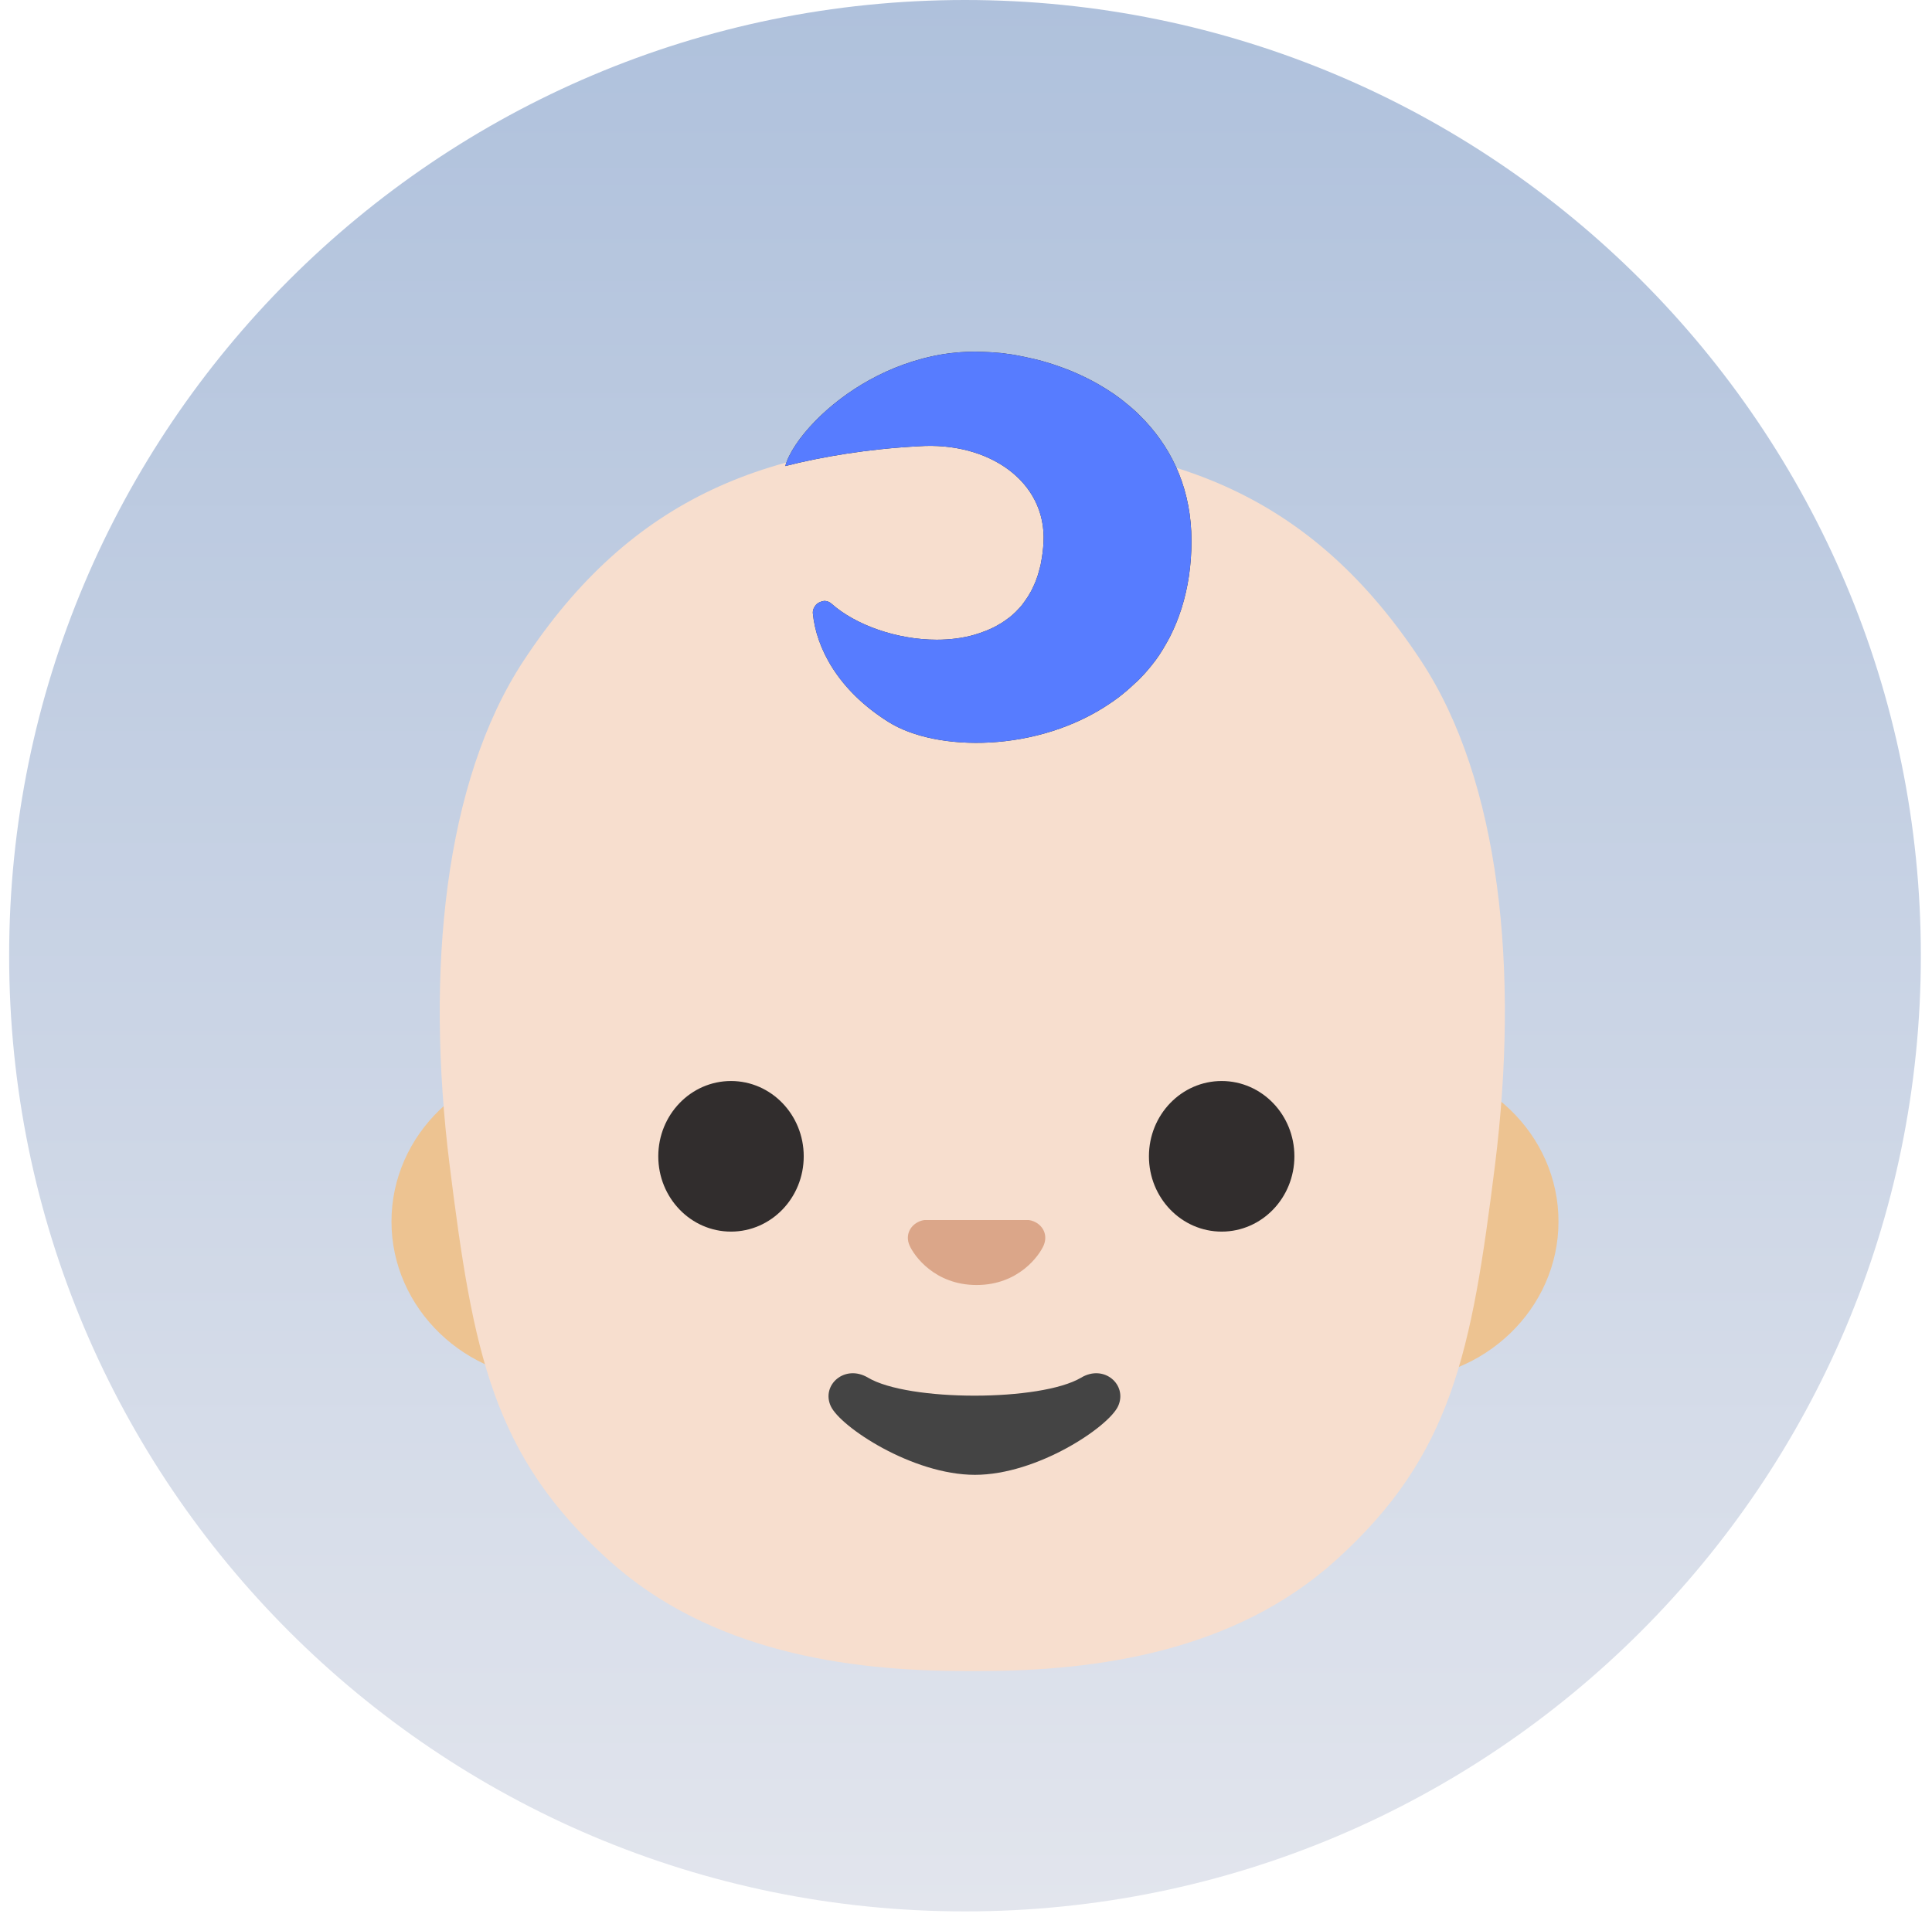
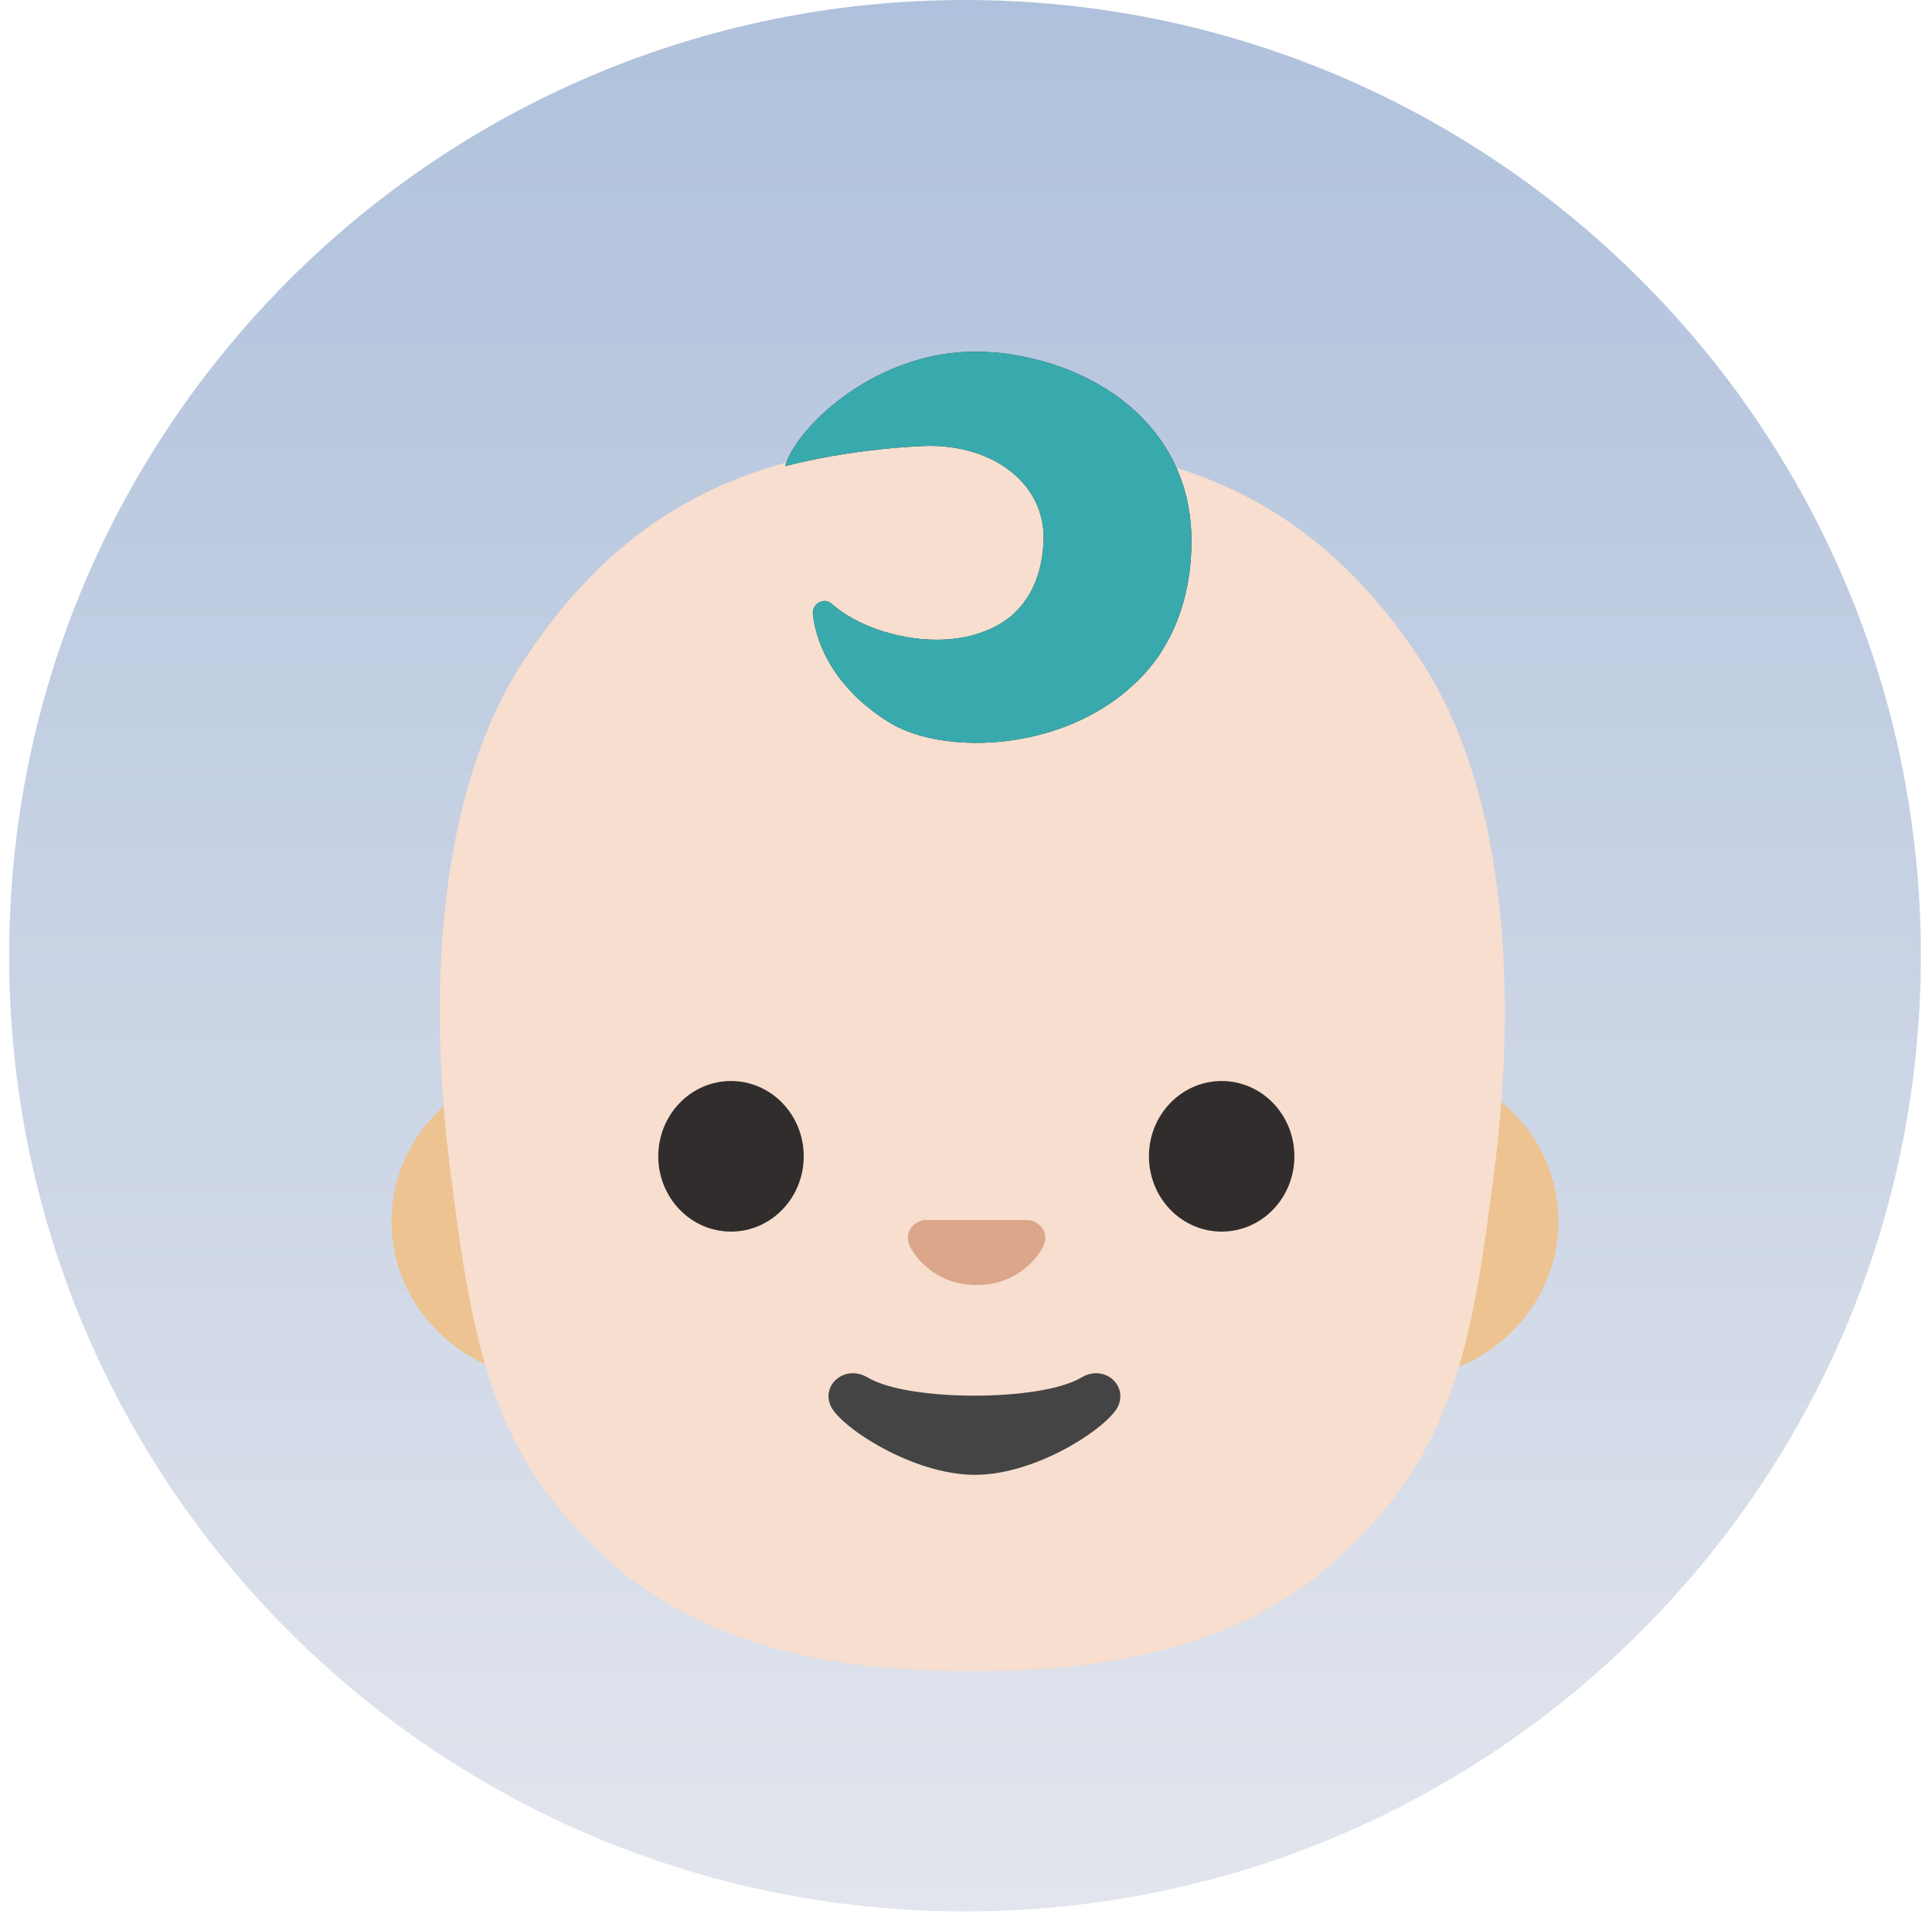
<svg xmlns="http://www.w3.org/2000/svg" width="127" height="126" viewBox="0 0 127 126" fill="none">
  <circle cx="63.434" cy="62.833" r="62.833" fill="url(#paint0_linear_4741_2342)" />
  <path d="M91.646 69.91H36.535C30.596 69.91 25.734 74.588 25.734 80.313C25.734 86.03 30.596 90.715 36.535 90.715H91.646C97.585 90.715 102.447 86.038 102.447 80.313C102.454 74.588 97.592 69.91 91.646 69.91Z" fill="#EDC391" />
  <path d="M93.425 43.463C86.335 32.677 77.195 28.988 63.915 28.988C50.635 28.988 41.494 32.67 34.404 43.463C29.211 51.372 27.956 63.803 29.557 76.611C31.099 88.924 32.376 95.682 40.019 102.58C46.659 108.57 55.674 109.862 63.406 109.862H64.424C72.156 109.862 81.178 108.57 87.811 102.58C95.454 95.682 96.73 88.924 98.272 76.611C99.873 63.803 98.619 51.364 93.425 43.463Z" fill="#F7DECE" />
  <path d="M74.905 44.642C75.008 44.531 75.111 44.428 75.215 44.317C75.288 44.236 75.362 44.147 75.436 44.066C75.606 43.867 75.768 43.668 75.923 43.461L75.989 43.373C76.137 43.173 76.27 42.967 76.403 42.753C76.439 42.694 76.476 42.627 76.513 42.568C76.638 42.355 76.764 42.141 76.882 41.912C76.904 41.875 76.919 41.845 76.934 41.809C77.214 41.255 77.457 40.658 77.657 40.031L77.679 39.964C78.085 38.658 78.321 37.205 78.321 35.567C78.321 32.291 77.14 29.702 75.34 27.747C75.318 27.725 75.303 27.71 75.288 27.688C75.148 27.54 75.001 27.393 74.853 27.245L74.765 27.157C74.593 26.993 74.416 26.836 74.233 26.684C74.086 26.559 73.938 26.441 73.791 26.323C73.754 26.294 73.717 26.271 73.688 26.242L73.201 25.888C73.171 25.873 73.149 25.851 73.119 25.836C72.529 25.438 71.917 25.084 71.282 24.781C71.26 24.766 71.231 24.759 71.209 24.744C71.024 24.656 70.84 24.575 70.655 24.493L70.486 24.42C70.323 24.353 70.161 24.287 69.999 24.228C69.94 24.206 69.873 24.183 69.814 24.161C69.659 24.102 69.504 24.051 69.357 23.999L69.158 23.933C69.003 23.881 68.855 23.837 68.7 23.793C68.634 23.77 68.567 23.756 68.494 23.733C68.339 23.689 68.184 23.652 68.029 23.615L67.837 23.571C67.667 23.534 67.498 23.497 67.335 23.46C67.284 23.453 67.232 23.438 67.18 23.431C66.745 23.335 66.31 23.269 65.875 23.217C65.816 23.21 65.757 23.21 65.698 23.202C65.543 23.188 65.395 23.173 65.24 23.165C65.152 23.158 65.07 23.158 64.982 23.151C64.856 23.143 64.739 23.136 64.62 23.136C64.525 23.136 64.429 23.128 64.325 23.128C64.259 23.128 64.192 23.121 64.133 23.121H64.06C63.742 23.121 63.425 23.136 63.115 23.158C63.056 23.165 62.997 23.165 62.938 23.173C62.621 23.202 62.311 23.232 62.016 23.283C58.394 23.874 55.465 25.777 53.635 27.636C52.536 28.75 51.835 29.849 51.621 30.639H51.629C53.974 30.041 57.007 29.517 60.386 29.34C64.96 29.023 68.781 31.628 68.597 35.626C68.575 36.106 68.516 36.556 68.435 36.976L68.412 37.102C68.376 37.264 68.331 37.426 68.287 37.581C68.265 37.655 68.243 37.729 68.228 37.795C68.184 37.928 68.139 38.061 68.088 38.194C68.058 38.275 68.022 38.356 67.985 38.437C67.933 38.555 67.881 38.666 67.83 38.769C67.785 38.858 67.741 38.939 67.689 39.02C67.638 39.116 67.579 39.212 67.52 39.3C67.461 39.389 67.394 39.477 67.335 39.566C67.284 39.639 67.232 39.713 67.173 39.787C67.077 39.905 66.974 40.016 66.871 40.119C66.841 40.149 66.812 40.185 66.782 40.215C66.642 40.355 66.494 40.481 66.339 40.606C66.31 40.628 66.273 40.65 66.243 40.672C66.118 40.77 65.987 40.861 65.853 40.945C65.808 40.968 65.771 40.997 65.727 41.019C65.594 41.1 65.462 41.174 65.329 41.24C65.284 41.263 65.248 41.285 65.203 41.3C65.063 41.366 64.915 41.432 64.761 41.491C64.731 41.506 64.694 41.521 64.657 41.528C64.488 41.595 64.318 41.654 64.141 41.705C64.126 41.713 64.111 41.713 64.097 41.72C63.3 41.956 62.444 42.059 61.574 42.059C58.947 42.059 56.225 41.086 54.661 39.691C54.531 39.574 54.363 39.508 54.188 39.507C54.152 39.507 54.115 39.522 54.085 39.529C54.056 39.536 54.019 39.536 53.989 39.551C53.945 39.566 53.901 39.581 53.856 39.603C53.783 39.639 53.724 39.684 53.665 39.736C53.65 39.75 53.643 39.765 53.628 39.78C53.576 39.839 53.532 39.913 53.495 39.986C53.488 40.001 53.488 40.008 53.48 40.023C53.443 40.119 53.421 40.23 53.436 40.348C53.657 42.576 55.059 45.365 58.394 47.46C61.566 49.459 68.243 49.481 72.994 46.228L73.127 46.139C73.267 46.036 73.415 45.933 73.555 45.829C73.614 45.785 73.68 45.733 73.739 45.682C73.946 45.52 74.145 45.35 74.337 45.173L74.624 44.907C74.728 44.826 74.816 44.73 74.905 44.642Z" fill="#312D2D" />
-   <path d="M74.905 44.642C75.008 44.531 75.111 44.428 75.215 44.317C75.288 44.236 75.362 44.147 75.436 44.066C75.606 43.867 75.768 43.668 75.923 43.461L75.989 43.373C76.137 43.173 76.27 42.967 76.403 42.753C76.439 42.694 76.476 42.627 76.513 42.568C76.638 42.355 76.764 42.141 76.882 41.912C76.904 41.875 76.919 41.845 76.934 41.809C77.214 41.255 77.457 40.658 77.657 40.031L77.679 39.964C78.085 38.658 78.321 37.205 78.321 35.567C78.321 32.291 77.14 29.702 75.34 27.747C75.318 27.725 75.303 27.71 75.288 27.688C75.148 27.54 75.001 27.393 74.853 27.245L74.765 27.157C74.593 26.993 74.416 26.836 74.233 26.684C74.086 26.559 73.938 26.441 73.791 26.323C73.754 26.294 73.717 26.271 73.688 26.242L73.201 25.888C73.171 25.873 73.149 25.851 73.119 25.836C72.529 25.438 71.917 25.084 71.282 24.781C71.26 24.766 71.231 24.759 71.209 24.744C71.024 24.656 70.84 24.575 70.655 24.493L70.486 24.42C70.323 24.353 70.161 24.287 69.999 24.228C69.94 24.206 69.873 24.183 69.814 24.161C69.659 24.102 69.504 24.051 69.357 23.999L69.158 23.933C69.003 23.881 68.855 23.837 68.7 23.793C68.634 23.77 68.567 23.756 68.494 23.733C68.339 23.689 68.184 23.652 68.029 23.615L67.837 23.571C67.667 23.534 67.498 23.497 67.335 23.46C67.284 23.453 67.232 23.438 67.18 23.431C66.745 23.335 66.31 23.269 65.875 23.217C65.816 23.21 65.757 23.21 65.698 23.202C65.543 23.188 65.395 23.173 65.24 23.165C65.152 23.158 65.07 23.158 64.982 23.151C64.856 23.143 64.739 23.136 64.62 23.136C64.525 23.136 64.429 23.128 64.325 23.128C64.259 23.128 64.192 23.121 64.133 23.121H64.06C63.742 23.121 63.425 23.136 63.115 23.158C63.056 23.165 62.997 23.165 62.938 23.173C62.621 23.202 62.311 23.232 62.016 23.283C58.394 23.874 55.465 25.777 53.635 27.636C52.536 28.75 51.835 29.849 51.621 30.639H51.629C53.974 30.041 57.007 29.517 60.386 29.34C64.96 29.023 68.781 31.628 68.597 35.626C68.575 36.106 68.516 36.556 68.435 36.976L68.412 37.102C68.376 37.264 68.331 37.426 68.287 37.581C68.265 37.655 68.243 37.729 68.228 37.795C68.184 37.928 68.139 38.061 68.088 38.194C68.058 38.275 68.022 38.356 67.985 38.437C67.933 38.555 67.881 38.666 67.83 38.769C67.785 38.858 67.741 38.939 67.689 39.02C67.638 39.116 67.579 39.212 67.52 39.3C67.461 39.389 67.394 39.477 67.335 39.566C67.284 39.639 67.232 39.713 67.173 39.787C67.077 39.905 66.974 40.016 66.871 40.119C66.841 40.149 66.812 40.185 66.782 40.215C66.642 40.355 66.494 40.481 66.339 40.606C66.31 40.628 66.273 40.65 66.243 40.672C66.118 40.77 65.987 40.861 65.853 40.945C65.808 40.968 65.771 40.997 65.727 41.019C65.594 41.1 65.462 41.174 65.329 41.24C65.284 41.263 65.248 41.285 65.203 41.3C65.063 41.366 64.915 41.432 64.761 41.491C64.731 41.506 64.694 41.521 64.657 41.528C64.488 41.595 64.318 41.654 64.141 41.705C64.126 41.713 64.111 41.713 64.097 41.72C63.3 41.956 62.444 42.059 61.574 42.059C58.947 42.059 56.225 41.086 54.661 39.691C54.531 39.574 54.363 39.508 54.188 39.507C54.152 39.507 54.115 39.522 54.085 39.529C54.056 39.536 54.019 39.536 53.989 39.551C53.945 39.566 53.901 39.581 53.856 39.603C53.783 39.639 53.724 39.684 53.665 39.736C53.65 39.75 53.643 39.765 53.628 39.78C53.576 39.839 53.532 39.913 53.495 39.986C53.488 40.001 53.488 40.008 53.48 40.023C53.443 40.119 53.421 40.23 53.436 40.348C53.657 42.576 55.059 45.365 58.394 47.46C61.566 49.459 68.243 49.481 72.994 46.228L73.127 46.139C73.267 46.036 73.415 45.933 73.555 45.829C73.614 45.785 73.68 45.733 73.739 45.682C73.946 45.52 74.145 45.35 74.337 45.173L74.624 44.907C74.728 44.826 74.816 44.73 74.905 44.642Z" fill="#577CFF" />
+   <path d="M74.905 44.642C75.008 44.531 75.111 44.428 75.215 44.317C75.288 44.236 75.362 44.147 75.436 44.066C75.606 43.867 75.768 43.668 75.923 43.461L75.989 43.373C76.137 43.173 76.27 42.967 76.403 42.753C76.439 42.694 76.476 42.627 76.513 42.568C76.638 42.355 76.764 42.141 76.882 41.912C76.904 41.875 76.919 41.845 76.934 41.809C77.214 41.255 77.457 40.658 77.657 40.031L77.679 39.964C78.085 38.658 78.321 37.205 78.321 35.567C78.321 32.291 77.14 29.702 75.34 27.747C75.318 27.725 75.303 27.71 75.288 27.688C75.148 27.54 75.001 27.393 74.853 27.245L74.765 27.157C74.593 26.993 74.416 26.836 74.233 26.684C74.086 26.559 73.938 26.441 73.791 26.323C73.754 26.294 73.717 26.271 73.688 26.242L73.201 25.888C73.171 25.873 73.149 25.851 73.119 25.836C72.529 25.438 71.917 25.084 71.282 24.781C71.26 24.766 71.231 24.759 71.209 24.744C71.024 24.656 70.84 24.575 70.655 24.493L70.486 24.42C70.323 24.353 70.161 24.287 69.999 24.228C69.94 24.206 69.873 24.183 69.814 24.161C69.659 24.102 69.504 24.051 69.357 23.999L69.158 23.933C69.003 23.881 68.855 23.837 68.7 23.793C68.634 23.77 68.567 23.756 68.494 23.733C68.339 23.689 68.184 23.652 68.029 23.615L67.837 23.571C67.667 23.534 67.498 23.497 67.335 23.46C67.284 23.453 67.232 23.438 67.18 23.431C66.745 23.335 66.31 23.269 65.875 23.217C65.816 23.21 65.757 23.21 65.698 23.202C65.543 23.188 65.395 23.173 65.24 23.165C65.152 23.158 65.07 23.158 64.982 23.151C64.856 23.143 64.739 23.136 64.62 23.136C64.525 23.136 64.429 23.128 64.325 23.128C64.259 23.128 64.192 23.121 64.133 23.121H64.06C63.742 23.121 63.425 23.136 63.115 23.158C63.056 23.165 62.997 23.165 62.938 23.173C62.621 23.202 62.311 23.232 62.016 23.283C58.394 23.874 55.465 25.777 53.635 27.636C52.536 28.75 51.835 29.849 51.621 30.639H51.629C53.974 30.041 57.007 29.517 60.386 29.34C64.96 29.023 68.781 31.628 68.597 35.626C68.575 36.106 68.516 36.556 68.435 36.976L68.412 37.102C68.376 37.264 68.331 37.426 68.287 37.581C68.265 37.655 68.243 37.729 68.228 37.795C68.184 37.928 68.139 38.061 68.088 38.194C68.058 38.275 68.022 38.356 67.985 38.437C67.933 38.555 67.881 38.666 67.83 38.769C67.785 38.858 67.741 38.939 67.689 39.02C67.638 39.116 67.579 39.212 67.52 39.3C67.461 39.389 67.394 39.477 67.335 39.566C67.284 39.639 67.232 39.713 67.173 39.787C67.077 39.905 66.974 40.016 66.871 40.119C66.841 40.149 66.812 40.185 66.782 40.215C66.642 40.355 66.494 40.481 66.339 40.606C66.31 40.628 66.273 40.65 66.243 40.672C66.118 40.77 65.987 40.861 65.853 40.945C65.808 40.968 65.771 40.997 65.727 41.019C65.594 41.1 65.462 41.174 65.329 41.24C65.284 41.263 65.248 41.285 65.203 41.3C65.063 41.366 64.915 41.432 64.761 41.491C64.731 41.506 64.694 41.521 64.657 41.528C64.488 41.595 64.318 41.654 64.141 41.705C64.126 41.713 64.111 41.713 64.097 41.72C63.3 41.956 62.444 42.059 61.574 42.059C58.947 42.059 56.225 41.086 54.661 39.691C54.531 39.574 54.363 39.508 54.188 39.507C54.152 39.507 54.115 39.522 54.085 39.529C54.056 39.536 54.019 39.536 53.989 39.551C53.945 39.566 53.901 39.581 53.856 39.603C53.783 39.639 53.724 39.684 53.665 39.736C53.65 39.75 53.643 39.765 53.628 39.78C53.576 39.839 53.532 39.913 53.495 39.986C53.488 40.001 53.488 40.008 53.48 40.023C53.443 40.119 53.421 40.23 53.436 40.348C53.657 42.576 55.059 45.365 58.394 47.46C61.566 49.459 68.243 49.481 72.994 46.228L73.127 46.139C73.267 46.036 73.415 45.933 73.555 45.829C73.614 45.785 73.68 45.733 73.739 45.682C73.946 45.52 74.145 45.35 74.337 45.173L74.624 44.907C74.728 44.826 74.816 44.73 74.905 44.642Z" fill="#38aaad" />
  <path d="M67.937 80.294C67.838 80.253 67.733 80.226 67.627 80.213H60.766C60.662 80.228 60.559 80.25 60.456 80.294C59.836 80.545 59.489 81.194 59.785 81.873C60.08 82.559 61.444 84.484 64.196 84.484C66.948 84.484 68.313 82.559 68.608 81.873C68.896 81.187 68.556 80.545 67.937 80.294Z" fill="#DBA689" />
  <path d="M48.052 80.973C50.693 80.973 52.833 78.757 52.833 76.023C52.833 73.289 50.693 71.072 48.052 71.072C45.412 71.072 43.272 73.289 43.272 76.023C43.272 78.757 45.412 80.973 48.052 80.973Z" fill="#312D2D" />
  <path d="M80.306 80.973C82.946 80.973 85.087 78.757 85.087 76.023C85.087 73.289 82.946 71.072 80.306 71.072C77.666 71.072 75.525 73.289 75.525 76.023C75.525 78.757 77.666 80.973 80.306 80.973Z" fill="#312D2D" />
  <path d="M71.068 90.575C68.412 92.154 59.706 92.154 57.058 90.575C55.531 89.668 53.974 91.055 54.608 92.442C55.228 93.807 59.979 96.964 64.088 96.964C68.191 96.964 72.883 93.807 73.502 92.442C74.129 91.055 72.588 89.668 71.068 90.575Z" fill="#444444" />
  <defs>
    <linearGradient id="paint0_linear_4741_2342" x1="63.434" y1="0" x2="63.434" y2="125.665" gradientUnits="userSpaceOnUse">
      <stop stop-color="#AFC1DC" />
      <stop offset="1" stop-color="#E2E5ED" />
    </linearGradient>
  </defs>
</svg>
